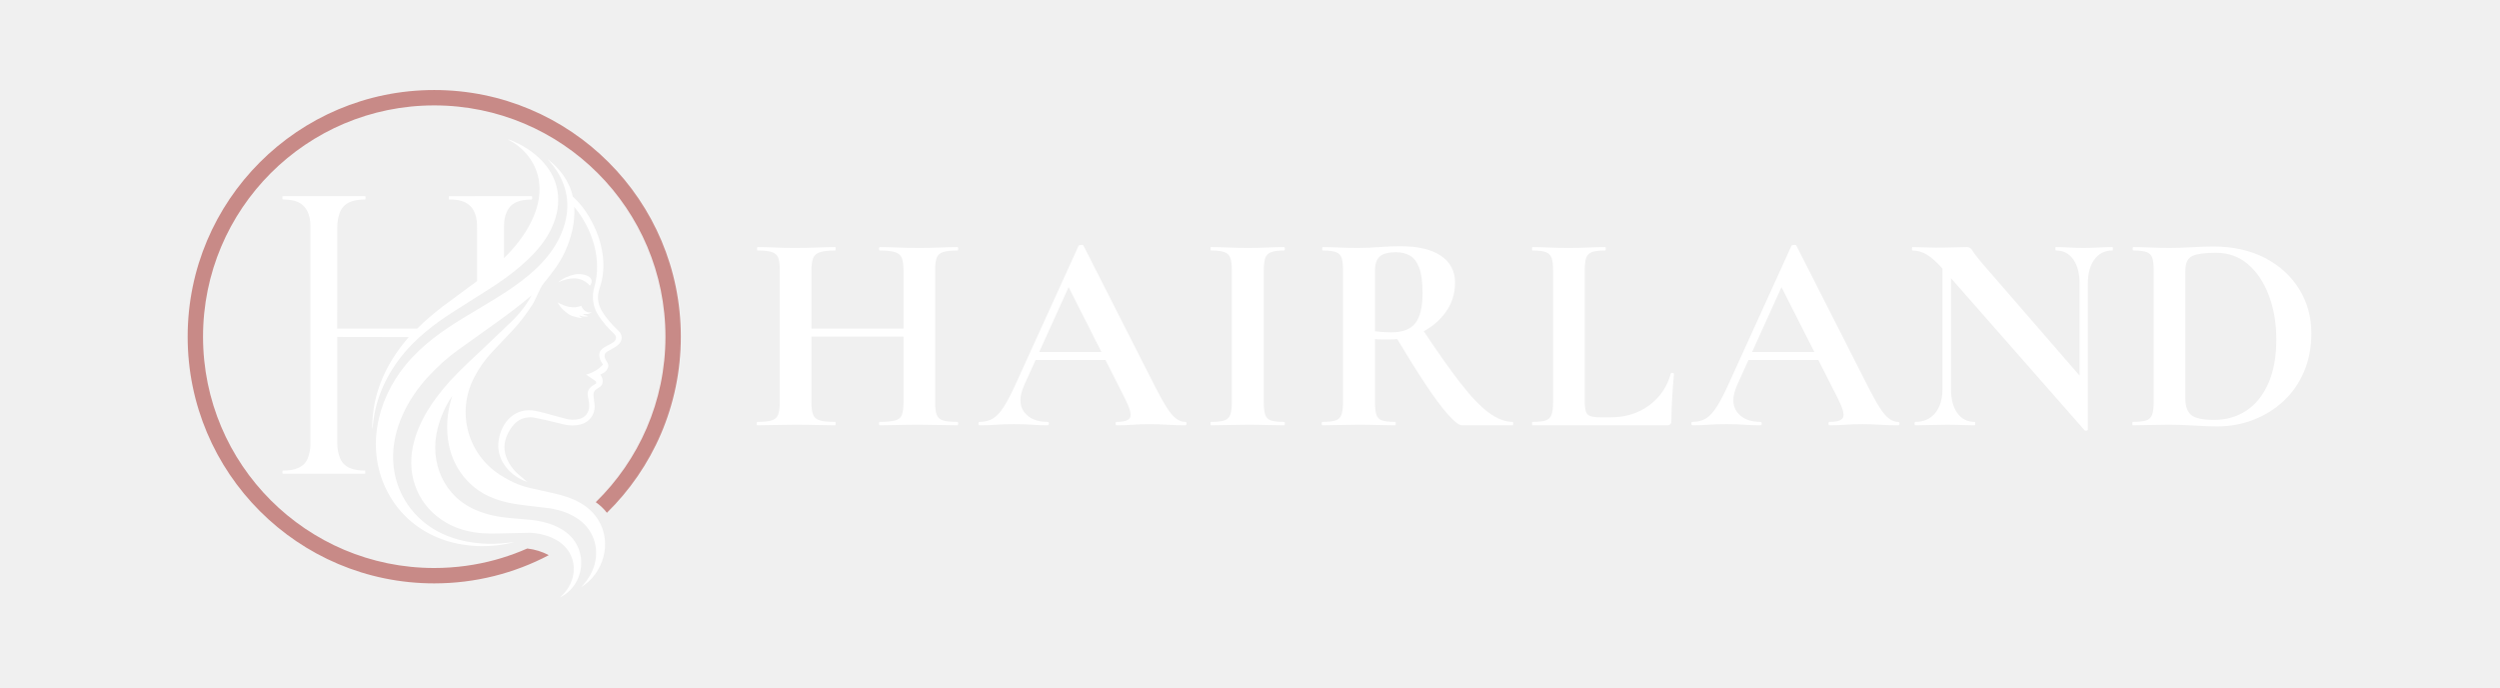
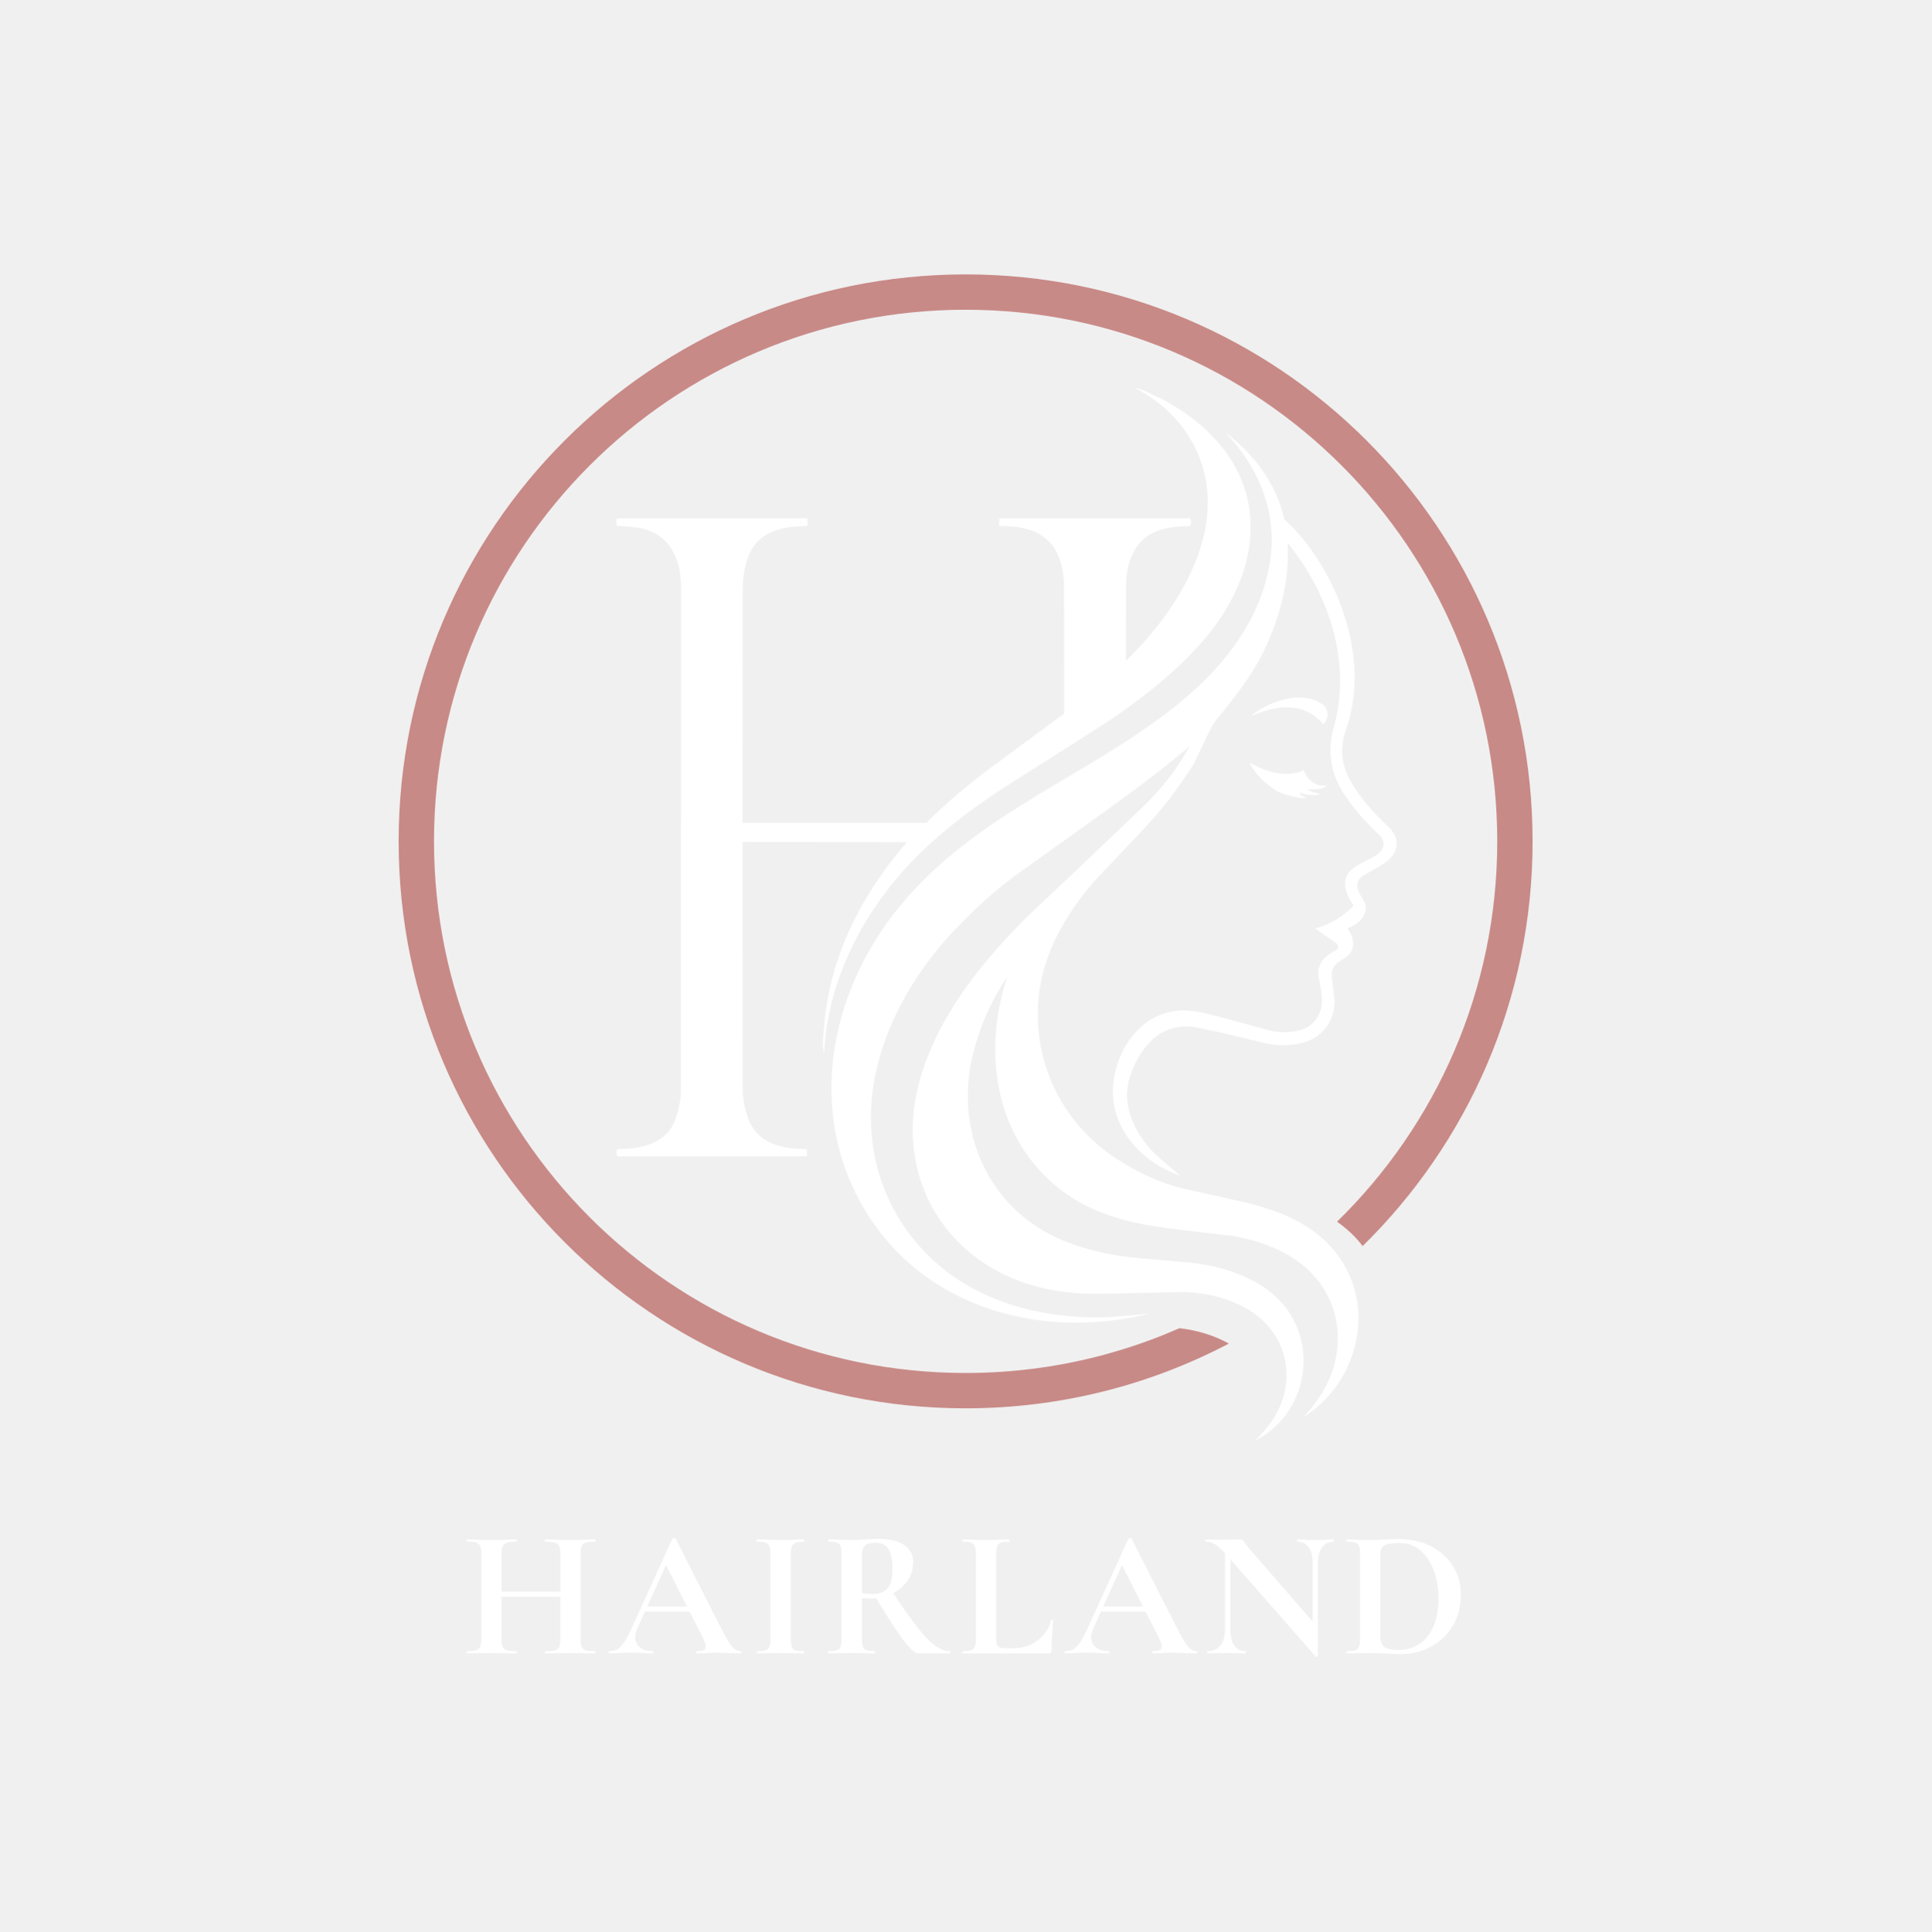
- <svg xmlns="http://www.w3.org/2000/svg" viewBox="0 0 2267.72 623.62" preserveAspectRatio="xMidYMid meet" role="img" aria-label="HAIRLAND horizontal logo">
+ <svg xmlns="http://www.w3.org/2000/svg" viewBox="0 0 1133.86 1133.86" preserveAspectRatio="xMidYMid meet" role="img" aria-label="HAIRLAND vertical logo">
  <g id="logo-symbol-artwork" fill="#FFFFFF">
-     <path d="M478.63,437.29c-15.37-5.28-27.57-18.97-26.39-35.19,1.22-16.71,13.1-31.71,30.75-29.82,4.73.5,9.04,1.8,13.65,3.04l17.1,4.62c3.76,1.02,7.55.99,11.35.23,5.73-1.15,9.55-5.79,9.59-11.74.02-2.8-.5-5.63-1.11-8.34-2.11-9.41,7.26-11.05,7.5-12.67.08-.56-.19-1.44-.75-1.83l-8.39-5.81c6.15-1.6,10.97-4.65,15.3-9.04-2.09-2.87-3.6-5.9-3.38-9.39.53-8.11,14.84-8.33,15.15-14.77.07-1.37-.67-2.74-1.79-3.79-5.46-5.15-10.29-10.59-14.33-16.88-4.81-7.51-6.1-16.73-3.62-25.3,7.3-25.23-1.6-52.86-18.14-72.97.82,14.43-2.6,27.65-8.38,40.5-4.87,10.84-12.01,19.77-19.43,28.93-1.19,1.47-2.2,3.07-3.01,4.78l-5.63,11.81c-.42.88-.9,1.74-1.44,2.56-5.49,8.33-11.15,16.11-18.05,23.42l-18.34,19.41c-6.69,7.08-12.08,14.76-16.48,23.2-16.39,31.39-6.26,69.38,23.45,88.55,8.22,5.31,17.05,9.57,26.84,11.77l22,4.93c16.43,3.68,31.94,10.05,40.74,24.94,12.1,20.46,4.09,47.89-16.11,60.23,6.76-7.15,11.6-15.15,13.16-24.71,2.42-14.81-3.64-28.83-16.03-37.33-7.22-4.96-15.43-7.74-24.18-9.37l-23.14-2.76c-11.56-1.38-22.36-3.31-33.17-8.19-18.84-8.52-32.09-25.73-36.4-45.95-3.24-15.21-1.91-30.29,2.87-45.36-6.08,9.11-10.46,18.86-13.2,29.44-8.05,31.07,5.82,62.7,35.93,74.75,9.36,3.75,18.85,5.78,28.96,6.67l19.13,1.68c15.11,1.33,32.17,6.99,40.62,19.91,11.29,17.25,4.99,41.41-13.75,50.54,8.12-7.32,13.1-16.63,12.57-27.56-.47-9.86-5.75-18.07-13.89-23.52-7.67-4.83-16.34-7.06-25.54-7.63l-21.27.44c-10.12.21-19.91.77-29.9-.9-8.83-1.47-16.95-4.08-24.69-8.46-25.06-14.2-36.62-41.47-30.64-69.51,4.79-22.5,18.32-42.23,33.56-59.13,9.68-10.72,20.15-19.97,30.6-29.93l24.9-23.75c7.41-7.06,13.61-14.92,18.67-24.12-11.62,9.89-23.2,18.38-35.36,27.08l-31.68,22.67c-9.69,6.93-18.14,14.7-26.3,23.4-19.12,20.4-33.41,48.15-32.37,76.41,1.07,29.08,18.3,54.46,44.63,66.65,12.76,5.91,26.34,8.58,40.5,9.13,8.58.33,16.36-.68,25.01-1.49-44.51,11.1-92.47-3.09-114.85-44.82-20.4-38.04-10.74-83.37,16.11-115.98,30.83-37.43,75.67-51.53,111.13-80.86,17.28-14.29,31.4-32.52,34.91-55.06,2.98-19.12-4.15-36.89-17.49-50.79,11.14,8.23,20.2,20.38,23.07,34.07,7.58,6.83,13.25,14.9,17.93,23.98,9.21,17.86,13.27,39.71,6.49,58.9-2.43,6.89-2.05,13.56,1.57,20.06,3.9,7,9.23,12.9,15.11,18.41,1.95,1.83,3.28,3.99,3.29,6.46.06,9.15-14.26,11.05-15.34,15.33-1.15,4.57,3.75,7.15,3.18,10.78-.59,3.78-3.76,6.24-7.29,7.5,1.74,2.49,2.68,4.8,2.09,7.55-1.26,5.87-9.04,4.34-8.18,11.92l1.06,9.26c0,8.07-5.11,14.67-12.95,16.57-4.77,1.15-9.66,1.21-14.49.05l-17.14-4.12-11.23-2.33c-6.19-.65-12.09,1.01-16.55,5.46-4.03,4.03-7.06,9.37-8.67,15.02-2.46,8.66.33,16.96,5.47,24.23,1.86,2.63,4.06,4.99,6.5,7.08l8.01,6.88Z" />
-     <path d="M281.72,205.15c0-10.9-4.07-20.34-14.79-23.05-3.52-.89-6.97-.99-10.54-1.23-.15-.96-.19-1.69,0-2.93l75.11-.05c.34,1.19.24,2.07.01,3.08-10.53-.02-20.01,2.41-23.49,12.79-1.3,3.89-1.95,7.86-1.95,12.28l-.06,92.05h72.54c7.39-7.42,14.95-13.71,23.12-20.05l31.27-23.09-.05-50.46c0-5.48-1.2-10.49-3.99-15.08-4.96-7.12-12.99-8.48-21.56-8.45-.14-.99-.18-1.84.04-3l75.3-.06c.41,1.17.32,2.1,0,3.08-10.04.13-18.67,1.93-22.88,11.37-1.66,3.72-2.42,7.8-2.42,12.06l-.05,29.71c19.48-18.74,37.7-47.43,30.82-74.52-3.74-14.73-13.9-26.26-27.32-33.15,3.74.62,6.57,2.74,9.95,4.02,8.91,4.63,16.82,10.37,23.35,18.04,17.11,20.12,15.46,45.15,1.71,66.93-11.78,18.66-33.3,34.94-52.02,46.8l-31.68,20.08c-17.73,11.24-35.03,24.52-47.99,41.04-14.85,18.92-24.81,41.58-25.94,65.89-.64-3.16-.5-6.37-.1-9.7.83-11.43,3.31-22.15,7.46-32.89,5.94-15.12,14.45-28.31,25.33-40.9l-64.88-.11.06,96.88c0,4.4.77,8.25,2.14,12.15,3.45,9.76,12.77,12.22,23.06,12.16.19.81.21,1.62.1,2.89h-74.82c-.4-1.07-.32-1.87-.07-2.89,10.38.05,20.01-2.35,23.26-12.43,1.16-3.61,1.95-7.03,1.95-11.07v-198.18Z" />
-     <path d="M515.11,284.36c-4.16-3.02-6.92-5.93-9.11-10.03,6.72,3.62,14.33,6.17,21.47,3.03,1.48,4.05,4.88,6.73,9.42,5.9-2.43,2.01-5.07,1.61-7.8,1.57,1.16,1.43,2.79.99,4.81,2.07-2.87.59-5.43.27-8.14-.8.43,1.14,1.43,1.77,2.86,1.89-1.77.74-3.01.22-4.61-.13-.36-.08-.73-.15-1.09-.25l-2.94-.76c-2.05-.53-3.61-1.57-4.87-2.49Z" />
-     <path d="M535.3,259.18c-7.65-8.75-18.17-7.92-28.85-3.04,4.39-3.84,9.64-5.98,15.22-7.18,6.02-1.2,14.17.81,15.09,5.11.36,1.7.04,3.24-1.46,5.11Z" />
+     <g>
+       <path d="M692.77,690.18c-22.86-7.86-41.02-28.22-39.26-52.35s19.49-47.17,45.75-44.37c7.04.75,13.45,2.67,20.31,4.52l25.43,6.87c5.59,1.51,11.23,1.48,16.88.35,8.52-1.71,14.2-8.62,14.26-17.46.03-4.16-.74-8.37-1.64-12.41-3.14-14,10.8-16.44,11.16-18.85.13-.84-.29-2.15-1.12-2.72l-12.48-8.65c9.16-2.38,16.32-6.92,22.76-13.44-3.11-4.27-5.36-8.77-5.03-13.96.78-12.07,22.08-12.39,22.54-21.97.1-2.04-1-4.07-2.67-5.64-8.13-7.66-15.31-15.75-21.31-25.11-7.16-11.18-9.07-24.88-5.38-37.64,10.86-37.53-2.38-78.64-26.99-108.56,1.22,21.47-3.87,41.13-12.46,60.25-7.25,16.13-17.87,29.41-28.91,43.04-1.77,2.18-3.27,4.57-4.49,7.11l-8.38,17.56c-.63,1.32-1.34,2.59-2.15,3.81-8.17,12.39-16.58,23.96-26.86,34.83l-27.29,28.87c-9.95,10.53-17.97,21.97-24.52,34.52-24.38,46.71-9.32,103.22,34.88,131.74,12.24,7.89,25.37,14.24,39.93,17.51l32.73,7.34c24.45,5.48,47.52,14.96,60.62,37.1,18,30.44,6.09,71.24-23.96,89.6,10.06-10.64,17.26-22.53,19.58-36.76,3.6-22.03-5.42-42.89-23.85-55.54-10.75-7.38-22.96-11.52-35.97-13.94l-34.42-4.1c-17.2-2.05-33.27-4.92-49.34-12.19-28.03-12.67-47.74-38.28-54.16-68.37-4.83-22.62-2.84-45.06,4.27-67.48-9.05,13.56-15.56,28.06-19.64,43.79-11.98,46.23,8.66,93.28,53.46,111.21,13.92,5.57,28.04,8.6,43.08,9.92l28.45,2.5c22.48,1.97,47.86,10.4,60.43,29.61,16.79,25.67,7.42,61.61-20.45,75.18,12.07-10.9,19.48-24.74,18.7-41-.7-14.66-8.56-26.89-20.66-34.99-11.41-7.19-24.31-10.51-38-11.35l-31.65.65c-15.05.31-29.62,1.15-44.48-1.33-13.13-2.19-25.22-6.07-36.72-12.59-37.28-21.13-54.47-61.7-45.59-103.41,7.13-33.47,27.25-62.83,49.93-87.96,14.39-15.96,29.98-29.7,45.52-44.53l37.05-35.33c11.02-10.51,20.24-22.2,27.77-35.89-17.29,14.72-34.51,27.34-52.6,40.29l-47.13,33.72c-14.42,10.32-26.99,21.86-39.13,34.81-28.44,30.35-49.71,71.63-48.16,113.67,1.6,43.27,27.23,81.02,66.4,99.15,18.98,8.79,39.19,12.77,60.25,13.58,12.76.49,24.33-1.01,37.21-2.22-66.22,16.51-137.56-4.59-170.86-66.69-30.35-56.6-15.99-124.03,23.97-172.54,45.86-55.68,112.57-76.66,165.33-120.29,25.71-21.26,46.72-48.37,51.94-81.91,4.43-28.44-6.18-54.88-26.02-75.56,16.57,12.24,30.06,30.32,34.33,50.68,11.28,10.16,19.71,22.17,26.68,35.68,13.7,26.57,19.74,59.08,9.66,87.62-3.62,10.24-3.05,20.17,2.33,29.84,5.8,10.41,13.73,19.19,22.48,27.39,2.9,2.72,4.87,5.93,4.9,9.61.09,13.61-21.21,16.43-22.82,22.81-1.71,6.8,5.57,10.63,4.73,16.04-.88,5.63-5.6,9.28-10.84,11.16,2.59,3.71,3.98,7.14,3.1,11.23-1.88,8.74-13.45,6.46-12.16,17.74l1.57,13.77c0,12-7.6,21.83-19.27,24.65-7.1,1.71-14.37,1.8-21.56.07l-25.5-6.12-16.7-3.47c-9.21-.97-17.99,1.5-24.61,8.12-6,5.99-10.5,13.94-12.89,22.35-3.67,12.88.49,25.23,8.13,36.04,2.76,3.91,6.04,7.42,9.67,10.54l11.91,10.23Z" />
+       <path d="M399.81,344.82c0-16.21-6.05-30.26-22-34.29-5.23-1.32-10.38-1.48-15.68-1.83-.23-1.42-.28-2.51,0-4.35l111.74-.07c.5,1.77.35,3.08.02,4.59-15.66-.03-29.77,3.58-34.94,19.02-1.94,5.79-2.9,11.69-2.9,18.27l-.09,136.94h107.92c10.99-11.03,22.25-20.39,34.39-29.83l46.52-34.35-.08-75.06c0-8.16-1.79-15.6-5.93-22.44-7.38-10.59-19.32-12.61-32.08-12.58-.21-1.47-.27-2.74.06-4.47l112.02-.09c.61,1.74.48,3.13,0,4.58-14.94.19-27.78,2.86-34.04,16.91-2.47,5.53-3.59,11.61-3.6,17.94l-.08,44.19c28.98-27.88,56.09-70.57,45.85-110.87-5.57-21.92-20.68-39.06-40.64-49.32,5.56.93,9.77,4.07,14.81,5.98,13.25,6.88,25.03,15.43,34.73,26.84,25.45,29.93,23,67.17,2.55,99.57-17.53,27.76-49.55,51.97-77.4,69.63l-47.13,29.87c-26.37,16.72-52.11,36.49-71.4,61.05-22.1,28.14-36.91,61.86-38.6,98.02-.96-4.7-.74-9.47-.14-14.43,1.23-17.01,4.92-32.95,11.09-48.92,8.83-22.49,21.5-42.11,37.69-60.85l-96.52-.16.09,144.13c0,6.54,1.14,12.27,3.19,18.07,5.14,14.52,19,18.18,34.31,18.09.29,1.21.31,2.4.16,4.3h-111.31c-.59-1.59-.47-2.78-.1-4.3,15.44.07,29.77-3.5,34.6-18.49,1.73-5.37,2.9-10.46,2.9-16.46l.02-294.83Z" />
+     </g>
+     <path d="M747.04,462.66c-6.19-4.49-10.29-8.82-13.55-14.92,10,5.39,21.31,9.17,31.94,4.5,2.2,6.02,7.27,10.02,14.01,8.77-3.62,2.98-7.54,2.39-11.61,2.34,1.73,2.13,4.16,1.47,7.16,3.08-4.27.87-8.08.4-12.11-1.2.63,1.69,2.12,2.64,4.26,2.81-2.63,1.1-4.48.33-6.86-.19-.54-.12-1.08-.23-1.62-.37l-4.38-1.14c-3.05-.78-5.38-2.34-7.25-3.7Z" />
+     <path d="M777.06,425.2c-11.38-13.02-27.04-11.78-42.92-4.52,6.53-5.72,14.35-8.9,22.65-10.68,8.96-1.79,21.09,1.21,22.45,7.6.54,2.53.07,4.82-2.18,7.6Z" />
  </g>
-   <path id="logo-circle" d="M394.05,81.66c-123.58,0-223.76,100.18-223.76,223.76s100.18,223.76,223.76,223.76c37.5,0,72.84-9.24,103.89-25.55-6.01-3.36-12.58-5.25-19.5-6.08-7.49,3.3-15.22,6.17-23.14,8.58-1.88.57-3.77,1.13-5.67,1.65-17.7,4.85-36.34,7.45-55.58,7.45-115.87,0-209.81-93.93-209.81-209.81s93.93-209.81,209.81-209.81,209.81,93.93,209.81,209.81c0,58.84-24.23,112-63.24,150.1,3.79,2.64,7.21,5.8,10.12,9.62,41.39-40.61,67.07-97.16,67.07-159.72,0-123.58-100.18-223.76-223.76-223.76Z" fill="#C88A87" />
+   <g id="logo-circle" fill="#C88A87">
+     <path d="M566.93,161.1c-183.85,0-332.89,149.04-332.89,332.88s149.04,332.88,332.89,332.88c55.79,0,108.37-13.75,154.56-38.01-8.94-5.01-18.72-7.81-29.01-9.04-11.15,4.91-22.64,9.18-34.43,12.77-2.8.85-5.6,1.67-8.43,2.45-26.33,7.22-54.06,11.08-82.68,11.08-172.39,0-312.13-139.75-312.13-312.13s139.75-312.13,312.13-312.13,312.13,139.75,312.13,312.13c0,87.53-36.04,166.63-94.08,223.31,5.64,3.93,10.73,8.62,15.05,14.3,61.57-60.41,99.78-144.54,99.78-237.61,0-183.85-149.04-332.88-332.88-332.88Z" />
+   </g>
  <g id="logo-wordmark" fill="#FFFFFF">
-     <path d="M850,233.82c.95-2.5,2.89-4.22,5.82-5.17,2.93-.95,7.24-1.42,12.93-1.42.52,0,.78-.52.78-1.55s-.26-1.55-.78-1.55c-4.49,0-9.79.13-15.91.39-6.12.26-12.29.39-18.49.39-7.93,0-14.79-.13-20.56-.39-5.78-.26-10.91-.39-15.39-.39-.52,0-.78.52-.78,1.55s.26,1.55.78,1.55c6.21,0,10.86.52,13.97,1.55,3.1,1.03,5.13,2.85,6.08,5.43.95,2.59,1.42,6.38,1.42,11.38v52.51h-83.55v-52.51c0-5,.52-8.79,1.55-11.38,1.03-2.59,3.1-4.4,6.21-5.43,3.1-1.04,7.67-1.55,13.71-1.55.34,0,.52-.52.52-1.55s-.17-1.55-.52-1.55c-4.83,0-10.22.13-16.17.39s-12.89.39-20.82.39c-6.21,0-12.16-.13-17.85-.39-5.69-.26-10.78-.39-15.26-.39-.52,0-.78.52-.78,1.55s.26,1.55.78,1.55c5.69,0,9.96.48,12.8,1.42,2.85.95,4.74,2.68,5.69,5.17.95,2.5,1.42,6.25,1.42,11.25v119.76c0,5-.52,8.79-1.55,11.38-1.03,2.59-2.97,4.31-5.82,5.17-2.85.87-7.2,1.3-13.06,1.3-.35,0-.52.52-.52,1.55s.17,1.55.52,1.55c4.48,0,9.66-.09,15.52-.26,5.86-.17,11.9-.26,18.11-.26,7.93,0,14.83.09,20.69.26,5.86.17,11.29.26,16.3.26.34,0,.52-.52.52-1.55s-.17-1.55-.52-1.55c-6.04,0-10.61-.43-13.71-1.3-3.1-.86-5.17-2.59-6.21-5.17-1.03-2.59-1.55-6.38-1.55-11.38v-59.5h83.55v59.5c0,5-.48,8.79-1.42,11.38-.95,2.59-2.97,4.31-6.08,5.17-3.1.87-7.76,1.3-13.97,1.3-.52,0-.78.52-.78,1.55s.26,1.55.78,1.55c4.48,0,9.61-.09,15.39-.26,5.78-.17,12.63-.26,20.56-.26,6.21,0,12.37.09,18.49.26,6.12.17,11.42.26,15.91.26.52,0,.78-.52.78-1.55s-.26-1.55-.78-1.55c-5.69,0-10-.43-12.93-1.3-2.93-.86-4.87-2.59-5.82-5.17-.95-2.59-1.42-6.38-1.42-11.38v-119.76c0-5,.47-8.75,1.42-11.25Z" />
-     <path d="M1075.43,382.69c-2.76,0-5.48-.99-8.15-2.98-2.68-1.98-5.52-5.34-8.54-10.09-3.02-4.74-6.6-11.16-10.73-19.27l-64.67-127.27c-.17-.69-.95-.99-2.33-.9-1.38.09-2.16.39-2.33.9l-56.13,123.39c-4.31,9.66-8.15,17.12-11.51,22.37-3.36,5.26-6.73,8.88-10.09,10.86-3.36,1.98-7.37,2.98-12.03,2.98-.69,0-1.03.52-1.03,1.55s.35,1.55,1.03,1.55c5.86,0,10.82-.17,14.87-.52,4.05-.34,9.44-.52,16.17-.52s11.98.17,16.3.52c4.31.35,9.05.52,14.23.52.86,0,1.29-.52,1.29-1.55s-.43-1.55-1.29-1.55c-9.66,0-16.73-3.02-21.21-9.05-4.49-6.03-4.4-14.23.26-24.57l10.2-22.5h63.43l17.68,34.92c4.31,8.45,5.91,14.1,4.79,16.94-1.12,2.85-5.22,4.27-12.29,4.27-.69,0-1.03.52-1.03,1.55s.34,1.55,1.03,1.55c5.34,0,10.17-.17,14.49-.52,4.31-.34,9.4-.52,15.26-.52,5.17,0,10.56.17,16.17.52,5.6.35,10.99.52,16.17.52.86,0,1.29-.52,1.29-1.55s-.43-1.55-1.29-1.55ZM943.02,319.31l26.68-58.86,29.8,58.86h-56.48Z" />
-     <path d="M1148.11,234.21c.86-2.59,2.63-4.4,5.3-5.43,2.67-1.04,6.6-1.55,11.77-1.55.52,0,.78-.52.78-1.55s-.26-1.55-.78-1.55c-4.31,0-9.27.13-14.87.39-5.61.26-11.68.39-18.24.39-6.21,0-12.16-.13-17.85-.39-5.69-.26-10.78-.39-15.26-.39-.35,0-.52.52-.52,1.55s.17,1.55.52,1.55c5.34,0,9.35.48,12.03,1.42,2.67.95,4.48,2.68,5.43,5.17.95,2.5,1.42,6.25,1.42,11.25v119.76c0,5-.48,8.79-1.42,11.38-.95,2.59-2.76,4.31-5.43,5.17-2.68.87-6.69,1.3-12.03,1.3-.35,0-.52.52-.52,1.55s.17,1.55.52,1.55c4.48,0,9.57-.09,15.26-.26,5.69-.17,11.64-.26,17.85-.26,6.55,0,12.59.09,18.11.26,5.52.17,10.52.26,15,.26.52,0,.78-.52.78-1.55s-.26-1.55-.78-1.55c-5.35,0-9.31-.43-11.9-1.3-2.59-.86-4.31-2.59-5.17-5.17-.86-2.59-1.29-6.38-1.29-11.38v-119.25c0-5,.43-8.79,1.29-11.38Z" />
-     <path d="M1372.64,382.69c-6.9,0-14.14-2.8-21.73-8.41-7.59-5.6-16.26-14.7-26-27.29-9.18-11.85-20.15-27.38-32.92-46.57,7.97-4.23,14.6-9.95,19.85-17.19,5.69-7.85,8.54-16.86,8.54-27.03s-4.27-18.41-12.8-24.19c-8.54-5.78-20.74-8.66-36.6-8.66-6.04,0-12.46.26-19.27.78-6.81.52-13.06.78-18.75.78-6.21,0-12.07-.13-17.59-.39-5.52-.26-10.52-.39-15-.39-.35,0-.52.52-.52,1.55s.17,1.55.52,1.55c5.34,0,9.31.48,11.9,1.42,2.59.95,4.31,2.68,5.17,5.17.86,2.5,1.29,6.25,1.29,11.25v119.76c0,5-.48,8.79-1.42,11.38-.95,2.59-2.72,4.31-5.3,5.17-2.59.87-6.56,1.3-11.9,1.3-.52,0-.78.52-.78,1.55s.26,1.55.78,1.55c4.48,0,9.53-.09,15.13-.26,5.6-.17,11.51-.26,17.72-.26,6.55,0,12.59.09,18.11.26,5.52.17,10.52.26,15,.26.34,0,.52-.52.52-1.55s-.17-1.55-.52-1.55c-5.35,0-9.31-.43-11.9-1.3-2.59-.86-4.31-2.59-5.17-5.17-.86-2.59-1.29-6.38-1.29-11.38v-57.17c2.07.17,4.35.26,6.85.26h7.37c2.03,0,4.03-.11,6.02-.3,9.32,15.55,17.74,29.02,25.28,40.39,8.1,12.24,15.04,21.6,20.82,28.06,5.78,6.47,9.96,9.7,12.55,9.7h46.04c.34,0,.52-.52.52-1.55s-.17-1.55-.52-1.55ZM1255.46,301.21c-2.76-.17-5.35-.43-7.76-.78v-54.84c0-6.03,1.46-10.35,4.4-12.93,2.93-2.59,7.84-3.88,14.74-3.88,4.66,0,8.79.99,12.42,2.97,3.62,1.98,6.47,5.65,8.54,10.99,2.07,5.35,3.1,13.11,3.1,23.28,0,12.42-2.16,21.43-6.47,27.03-4.31,5.61-11.56,8.41-21.73,8.41-2.07,0-4.49-.09-7.24-.26Z" />
-     <path d="M1517.75,338.2c-.87-.17-1.38,0-1.55.52-3.28,12.07-9.83,21.73-19.66,28.97-9.83,7.24-21.47,10.86-34.92,10.86h-8.8c-4.14,0-7.29-.34-9.44-1.04-2.16-.69-3.58-2.11-4.27-4.27-.69-2.15-1.03-5.3-1.03-9.44v-118.47c0-5,.43-8.79,1.29-11.38.86-2.59,2.63-4.35,5.3-5.3,2.67-.95,6.6-1.42,11.77-1.42.52,0,.78-.52.78-1.55s-.26-1.55-.78-1.55c-4.31,0-9.23.13-14.74.39-5.52.26-11.56.39-18.11.39-6.21,0-12.2-.13-17.98-.39-5.78-.26-10.73-.39-14.87-.39-.35,0-.52.52-.52,1.55s.17,1.55.52,1.55c5.34,0,9.31.48,11.9,1.42,2.59.95,4.35,2.68,5.3,5.17.95,2.5,1.42,6.25,1.42,11.25v119.76c0,5-.48,8.79-1.42,11.38-.95,2.59-2.72,4.31-5.3,5.17-2.59.87-6.56,1.3-11.9,1.3-.35,0-.52.52-.52,1.55s.17,1.55.52,1.55h122.09c2.59,0,3.88-1.29,3.88-3.88,0-6.73.26-14.1.78-22.12.52-8.02,1.03-14.87,1.55-20.56,0-.52-.43-.86-1.29-1.03Z" />
-     <path d="M1722.36,382.69c-2.76,0-5.48-.99-8.15-2.98-2.68-1.98-5.52-5.34-8.54-10.09-3.02-4.74-6.6-11.16-10.73-19.27l-64.67-127.27c-.17-.69-.95-.99-2.33-.9-1.38.09-2.16.39-2.33.9l-56.13,123.39c-4.31,9.66-8.15,17.12-11.51,22.37-3.36,5.26-6.73,8.88-10.09,10.86-3.36,1.98-7.37,2.98-12.03,2.98-.69,0-1.03.52-1.03,1.55s.35,1.55,1.03,1.55c5.86,0,10.82-.17,14.87-.52,4.05-.34,9.44-.52,16.17-.52s11.98.17,16.3.52c4.31.35,9.05.52,14.23.52.86,0,1.29-.52,1.29-1.55s-.43-1.55-1.29-1.55c-9.66,0-16.73-3.02-21.21-9.05-4.49-6.03-4.4-14.23.26-24.57l10.2-22.5h63.43l17.68,34.92c4.31,8.45,5.91,14.1,4.79,16.94-1.12,2.85-5.22,4.27-12.29,4.27-.69,0-1.03.52-1.03,1.55s.34,1.55,1.03,1.55c5.34,0,10.17-.17,14.49-.52,4.31-.34,9.4-.52,15.26-.52,5.17,0,10.56.17,16.17.52,5.6.35,10.99.52,16.17.52.86,0,1.29-.52,1.29-1.55s-.43-1.55-1.29-1.55ZM1589.95,319.31l26.68-58.86,29.8,58.86h-56.48Z" />
-     <path d="M1916.88,224.12c-3.8,0-7.93.13-12.42.39-4.49.26-9.05.39-13.71.39s-9.27-.13-13.32-.39c-4.05-.26-7.98-.39-11.77-.39-.35,0-.52.52-.52,1.55s.17,1.55.52,1.55c6.73,0,11.98,2.72,15.78,8.15,3.79,5.43,5.69,12.72,5.69,21.86v83.5l-89.5-103.16c-4.14-5-6.77-8.49-7.89-10.48-1.12-1.98-2.81-2.97-5.04-2.97-2.76,0-6.64.09-11.64.26-5,.18-10.61.26-16.81.26-3.1,0-6.47-.08-10.09-.26-3.62-.17-7.16-.26-10.61-.26-.35,0-.52.52-.52,1.55s.17,1.55.52,1.55c4.31,0,8.62,1.25,12.93,3.75,3.94,2.29,8.69,6.51,14.23,12.63v109.34c0,9.14-2.2,16.39-6.6,21.73-4.4,5.35-10.39,8.02-17.98,8.02-.52,0-.78.52-.78,1.55s.26,1.55.78,1.55c4.14,0,8.67-.09,13.58-.26,4.92-.17,9.96-.26,15.13-.26,4.83,0,9.27.09,13.32.26,4.05.17,7.97.26,11.77.26.34,0,.52-.52.52-1.55s-.17-1.55-.52-1.55c-6.73,0-11.99-2.67-15.78-8.02-3.8-5.34-5.69-12.58-5.69-21.73v-100.54l121.32,138.05c.34.17.9.22,1.68.13.78-.09,1.16-.39,1.16-.91v-132.44c0-9.14,1.98-16.43,5.95-21.86,3.96-5.43,9.4-8.15,16.3-8.15.34,0,.52-.52.52-1.55s-.17-1.55-.52-1.55Z" />
-     <path d="M2086.3,262.15c-7.42-11.9-17.76-21.3-31.04-28.2-13.28-6.89-28.89-10.35-46.82-10.35-5.35,0-11.73.22-19.14.65-7.42.43-14.23.65-20.44.65s-12.33-.13-17.85-.39c-5.52-.26-10.52-.39-15-.39-.52,0-.78.52-.78,1.55s.26,1.55.78,1.55c5.17,0,9.09.48,11.77,1.42,2.67.95,4.44,2.68,5.3,5.17.86,2.5,1.29,6.25,1.29,11.25v119.76c0,5-.48,8.79-1.42,11.38-.95,2.59-2.76,4.31-5.43,5.17-2.68.87-6.69,1.3-12.03,1.3-.35,0-.52.52-.52,1.55s.17,1.55.52,1.55c4.48,0,9.57-.09,15.26-.26,5.69-.17,11.64-.26,17.85-.26,6.89,0,14.49.26,22.76.78,8.28.52,15.17.77,20.69.77,11.55,0,22.46-1.98,32.72-5.95,10.26-3.96,19.36-9.61,27.29-16.94,7.93-7.33,14.14-16.21,18.62-26.64,4.48-10.43,6.73-22.12,6.73-35.05,0-14.83-3.71-28.2-11.12-40.09ZM2058.37,347.77c-4.83,10.86-11.47,19.1-19.92,24.7-8.45,5.6-18.11,8.41-28.97,8.41s-17.98-1.55-21.34-4.66c-3.36-3.1-5.04-7.84-5.04-14.23v-116.4c0-7.07,2.15-11.55,6.47-13.45,4.31-1.89,11.47-2.85,21.47-2.85,11.21,0,20.86,3.49,28.97,10.48,8.1,6.98,14.4,16.43,18.88,28.32,4.48,11.9,6.73,25.18,6.73,39.83,0,15.69-2.42,28.97-7.24,39.84Z" />
+     <path d="M341.48,907.87c.39-1.03,1.19-1.75,2.41-2.14,1.21-.39,3-.59,5.35-.59.21,0,.32-.21.32-.64s-.11-.64-.32-.64c-1.86,0-4.05.05-6.58.16-2.53.11-5.08.16-7.65.16-3.28,0-6.12-.05-8.51-.16-2.39-.11-4.51-.16-6.37-.16-.21,0-.32.21-.32.64s.11.64.32.64c2.57,0,4.5.21,5.78.64,1.28.43,2.12,1.18,2.52,2.25.39,1.07.59,2.64.59,4.71v21.73h-34.58v-21.73c0-2.07.21-3.64.64-4.71s1.28-1.82,2.57-2.25c1.28-.43,3.17-.64,5.67-.64.14,0,.21-.21.21-.64s-.07-.64-.21-.64c-2,0-4.23.05-6.69.16-2.46.11-5.34.16-8.62.16-2.57,0-5.03-.05-7.39-.16s-4.46-.16-6.32-.16c-.21,0-.32.21-.32.64s.11.64.32.64c2.35,0,4.12.2,5.3.59,1.18.39,1.96,1.11,2.36,2.14.39,1.04.59,2.59.59,4.66v49.56c0,2.07-.21,3.64-.64,4.71s-1.23,1.79-2.41,2.14c-1.18.36-2.98.54-5.41.54-.14,0-.21.21-.21.64s.07.64.21.64c1.85,0,4-.04,6.42-.11,2.43-.07,4.92-.11,7.49-.11,3.28,0,6.14.04,8.56.11,2.43.07,4.67.11,6.74.11.14,0,.21-.21.21-.64s-.07-.64-.21-.64c-2.5,0-4.39-.18-5.67-.54-1.28-.36-2.14-1.07-2.57-2.14s-.64-2.64-.64-4.71v-24.62h34.58v24.62c0,2.07-.2,3.64-.59,4.71-.39,1.07-1.23,1.79-2.52,2.14-1.28.36-3.21.54-5.78.54-.21,0-.32.21-.32.64s.11.64.32.64c1.85,0,3.98-.04,6.37-.11,2.39-.07,5.23-.11,8.51-.11,2.57,0,5.12.04,7.65.11,2.53.07,4.73.11,6.58.11.21,0,.32-.21.32-.64s-.11-.64-.32-.64c-2.36,0-4.14-.18-5.35-.54-1.21-.36-2.02-1.07-2.41-2.14-.39-1.07-.59-2.64-.59-4.71v-49.56c0-2.07.2-3.62.59-4.66Z" />
+     <path d="M434.78,969.47c-1.14,0-2.27-.41-3.37-1.23-1.11-.82-2.28-2.21-3.53-4.17-1.25-1.96-2.73-4.62-4.44-7.98l-26.76-52.67c-.07-.28-.39-.41-.96-.37-.57.04-.89.16-.96.37l-23.23,51.06c-1.78,4-3.37,7.08-4.76,9.26-1.39,2.18-2.78,3.68-4.17,4.5-1.39.82-3.05,1.23-4.98,1.23-.28,0-.43.21-.43.64s.14.64.43.64c2.43,0,4.48-.07,6.16-.21,1.68-.14,3.91-.21,6.69-.21s4.96.07,6.74.21c1.78.14,3.75.21,5.89.21.36,0,.54-.21.54-.64s-.18-.64-.54-.64c-4,0-6.92-1.25-8.78-3.75-1.86-2.5-1.82-5.89.11-10.17l4.22-9.31h26.25l7.32,14.45c1.78,3.5,2.44,5.83,1.98,7.01-.46,1.18-2.16,1.77-5.08,1.77-.29,0-.43.21-.43.64s.14.64.43.64c2.21,0,4.21-.07,6-.21,1.78-.14,3.89-.21,6.32-.21,2.14,0,4.37.07,6.69.21,2.32.14,4.55.21,6.69.21.36,0,.54-.21.54-.64s-.18-.64-.54-.64ZM379.98,943.25l11.04-24.36,12.33,24.36h-23.38Z" />
+     <path d="M464.86,908.03c.36-1.07,1.09-1.82,2.19-2.25,1.11-.43,2.73-.64,4.87-.64.21,0,.32-.21.32-.64s-.11-.64-.32-.64c-1.79,0-3.84.05-6.16.16-2.32.11-4.84.16-7.55.16-2.57,0-5.03-.05-7.39-.16-2.35-.11-4.46-.16-6.32-.16-.14,0-.21.21-.21.64s.07.64.21.64c2.21,0,3.87.2,4.98.59,1.11.39,1.85,1.11,2.25,2.14.39,1.04.59,2.59.59,4.66v49.56c0,2.07-.2,3.64-.59,4.71-.39,1.07-1.14,1.79-2.25,2.14-1.11.36-2.77.54-4.98.54-.14,0-.21.21-.21.64s.07.64.21.64c1.85,0,3.96-.04,6.32-.11,2.36-.07,4.82-.11,7.39-.11,2.71,0,5.21.04,7.49.11,2.28.07,4.35.11,6.21.11.21,0,.32-.21.32-.64s-.11-.64-.32-.64c-2.21,0-3.85-.18-4.92-.54-1.07-.36-1.79-1.07-2.14-2.14-.36-1.07-.54-2.64-.54-4.71v-49.35c0-2.07.18-3.64.54-4.71Z" />
+     <path d="M557.78,969.47c-2.86,0-5.85-1.16-8.99-3.48-3.14-2.32-6.73-6.08-10.76-11.29-3.79-4.9-8.34-11.34-13.62-19.28,3.3-1.75,6.04-4.12,8.21-7.11,2.35-3.25,3.53-6.98,3.53-11.19s-1.77-7.62-5.3-10.01c-3.53-2.39-8.58-3.59-15.15-3.59-2.5,0-5.16.11-7.98.32-2.82.21-5.41.32-7.76.32-2.57,0-5-.05-7.28-.16-2.28-.11-4.35-.16-6.21-.16-.14,0-.21.21-.21.64s.07.64.21.64c2.21,0,3.85.2,4.92.59,1.07.39,1.78,1.11,2.14,2.14.36,1.04.54,2.59.54,4.66v49.56c0,2.07-.2,3.64-.59,4.71-.39,1.07-1.12,1.79-2.19,2.14-1.07.36-2.71.54-4.92.54-.21,0-.32.21-.32.64s.11.64.32.64c1.85,0,3.94-.04,6.26-.11,2.32-.07,4.76-.11,7.33-.11,2.71,0,5.21.04,7.49.11,2.28.07,4.35.11,6.21.11.14,0,.21-.21.21-.64s-.07-.64-.21-.64c-2.21,0-3.85-.18-4.92-.54-1.07-.36-1.78-1.07-2.14-2.14-.36-1.07-.54-2.64-.54-4.71v-23.66c.86.07,1.8.11,2.84.11h3.05c.84,0,1.67-.05,2.49-.12,3.85,6.43,7.34,12.01,10.46,16.72,3.35,5.07,6.23,8.94,8.62,11.61,2.39,2.68,4.12,4.01,5.19,4.01h19.06c.14,0,.21-.21.21-.64s-.07-.64-.21-.64ZM509.28,935.75c-1.14-.07-2.21-.18-3.21-.32v-22.69c0-2.5.61-4.28,1.82-5.35,1.21-1.07,3.25-1.61,6.1-1.61,1.93,0,3.64.41,5.14,1.23,1.5.82,2.68,2.34,3.53,4.55.86,2.21,1.28,5.42,1.28,9.63,0,5.14-.89,8.87-2.68,11.19-1.78,2.32-4.78,3.48-8.99,3.48-.86,0-1.86-.04-3-.11Z" />
+     <path d="M617.83,951.06c-.36-.07-.57,0-.64.21-1.36,5-4.07,8.99-8.14,11.99-4.07,3-8.89,4.5-14.45,4.5h-3.64c-1.71,0-3.02-.14-3.91-.43-.89-.28-1.48-.87-1.77-1.77-.29-.89-.43-2.19-.43-3.91v-49.03c0-2.07.18-3.64.54-4.71.36-1.07,1.09-1.8,2.19-2.19,1.11-.39,2.73-.59,4.87-.59.21,0,.32-.21.32-.64s-.11-.64-.32-.64c-1.78,0-3.82.05-6.1.16-2.28.11-4.78.16-7.49.16-2.57,0-5.05-.05-7.44-.16-2.39-.11-4.44-.16-6.16-.16-.14,0-.21.21-.21.64s.07.64.21.64c2.21,0,3.85.2,4.92.59,1.07.39,1.8,1.11,2.19,2.14.39,1.04.59,2.59.59,4.66v49.56c0,2.07-.2,3.64-.59,4.71-.39,1.07-1.12,1.79-2.19,2.14-1.07.36-2.71.54-4.92.54-.14,0-.21.21-.21.64s.07.64.21.64h50.53c1.07,0,1.61-.54,1.61-1.61,0-2.78.11-5.83.32-9.15.21-3.32.43-6.16.64-8.51,0-.21-.18-.36-.54-.43Z" />
+     <path d="M702.51,969.47c-1.14,0-2.27-.41-3.37-1.23-1.11-.82-2.28-2.21-3.53-4.17-1.25-1.96-2.73-4.62-4.44-7.98l-26.76-52.67c-.07-.28-.39-.41-.96-.37-.57.04-.89.16-.96.37l-23.23,51.06c-1.78,4-3.37,7.08-4.76,9.26-1.39,2.18-2.78,3.68-4.18,4.5-1.39.82-3.05,1.23-4.98,1.23-.28,0-.43.21-.43.64s.14.64.43.64c2.43,0,4.48-.07,6.16-.21,1.68-.14,3.91-.21,6.69-.21s4.96.07,6.74.21c1.78.14,3.75.21,5.89.21.36,0,.54-.21.54-.64s-.18-.64-.54-.64c-4,0-6.92-1.25-8.78-3.75-1.86-2.5-1.82-5.89.11-10.17l4.22-9.31h26.25l7.32,14.45c1.78,3.5,2.44,5.83,1.98,7.01-.46,1.18-2.16,1.77-5.08,1.77-.29,0-.43.21-.43.64s.14.64.43.64c2.21,0,4.21-.07,5.99-.21,1.78-.14,3.89-.21,6.32-.21,2.14,0,4.37.07,6.69.21,2.32.14,4.55.21,6.69.21.36,0,.54-.21.54-.64s-.18-.64-.54-.64ZM647.71,943.25l11.04-24.36,12.33,24.36h-23.38Z" />
+     <path d="M783.01,903.85c-1.57,0-3.28.05-5.14.16-1.86.11-3.75.16-5.67.16s-3.84-.05-5.51-.16c-1.68-.11-3.3-.16-4.87-.16-.14,0-.21.21-.21.64s.07.64.21.64c2.78,0,4.96,1.12,6.53,3.37,1.57,2.25,2.35,5.26,2.35,9.05v34.56l-37.04-42.69c-1.71-2.07-2.8-3.51-3.27-4.34-.46-.82-1.16-1.23-2.09-1.23-1.14,0-2.75.04-4.82.11-2.07.07-4.39.11-6.96.11-1.28,0-2.68-.04-4.18-.11-1.5-.07-2.96-.11-4.39-.11-.14,0-.21.21-.21.64s.07.64.21.64c1.78,0,3.57.52,5.35,1.55,1.63.95,3.6,2.7,5.89,5.23v45.25c0,3.78-.91,6.78-2.73,8.99-1.82,2.21-4.3,3.32-7.44,3.32-.21,0-.32.21-.32.64s.11.64.32.64c1.71,0,3.59-.04,5.62-.11,2.03-.07,4.12-.11,6.26-.11,2,0,3.84.04,5.51.11,1.68.07,3.3.11,4.87.11.14,0,.21-.21.21-.64s-.07-.64-.21-.64c-2.78,0-4.96-1.11-6.53-3.32-1.57-2.21-2.35-5.21-2.35-8.99v-41.61l50.21,57.13c.14.07.37.09.7.05.32-.04.48-.16.48-.38v-54.81c0-3.78.82-6.8,2.46-9.05,1.64-2.25,3.89-3.37,6.74-3.37.14,0,.21-.21.21-.64s-.07-.64-.21-.64Z" />
+     <path d="M853.13,919.59c-3.07-4.92-7.35-8.81-12.85-11.67-5.5-2.85-11.95-4.28-19.38-4.28-2.21,0-4.85.09-7.92.27-3.07.18-5.89.27-8.46.27s-5.1-.05-7.39-.16c-2.29-.11-4.35-.16-6.21-.16-.21,0-.32.21-.32.64s.11.64.32.64c2.14,0,3.76.2,4.87.59,1.11.39,1.84,1.11,2.19,2.14.36,1.04.54,2.59.54,4.66v49.56c0,2.07-.2,3.64-.59,4.71-.39,1.07-1.14,1.79-2.25,2.14-1.11.36-2.77.54-4.98.54-.14,0-.21.21-.21.64s.07.64.21.64c1.85,0,3.96-.04,6.32-.11,2.35-.07,4.82-.11,7.39-.11,2.85,0,5.99.11,9.42.32,3.43.21,6.28.32,8.56.32,4.78,0,9.29-.82,13.54-2.46,4.25-1.64,8.01-3.98,11.29-7.01,3.28-3.03,5.85-6.71,7.71-11.03,1.85-4.32,2.78-9.15,2.78-14.5,0-6.14-1.54-11.67-4.6-16.59ZM841.57,955.02c-2,4.5-4.75,7.91-8.24,10.22-3.5,2.32-7.49,3.48-11.99,3.48s-7.44-.64-8.83-1.93c-1.39-1.28-2.09-3.25-2.09-5.89v-48.17c0-2.93.89-4.78,2.68-5.57,1.78-.78,4.75-1.18,8.89-1.18,4.64,0,8.63,1.45,11.99,4.34,3.35,2.89,5.96,6.8,7.81,11.72,1.85,4.92,2.78,10.42,2.78,16.49,0,6.5-1,11.99-3,16.49Z" />
  </g>
</svg>
